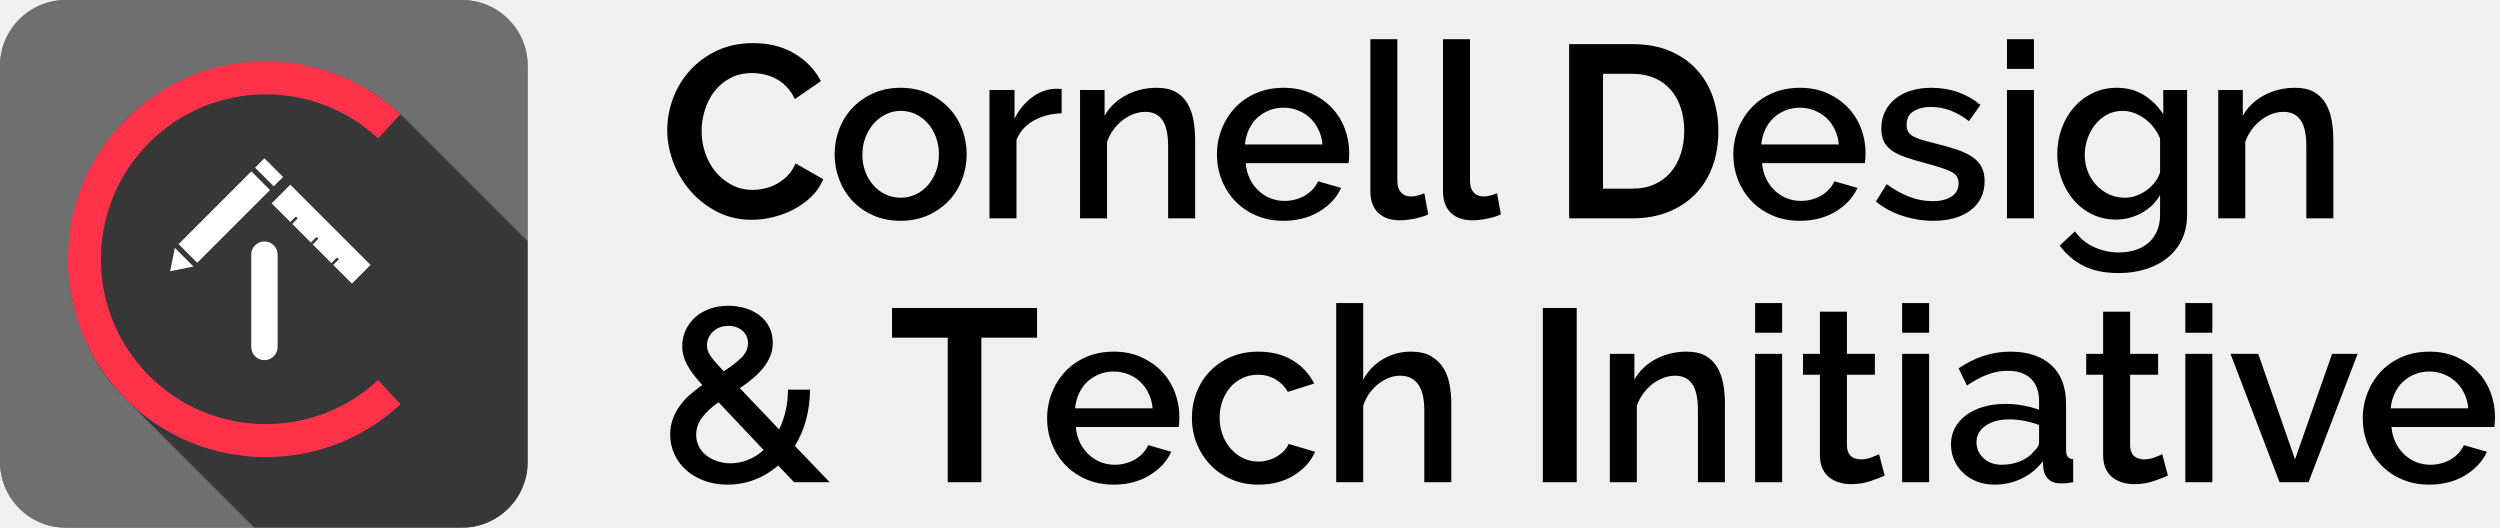
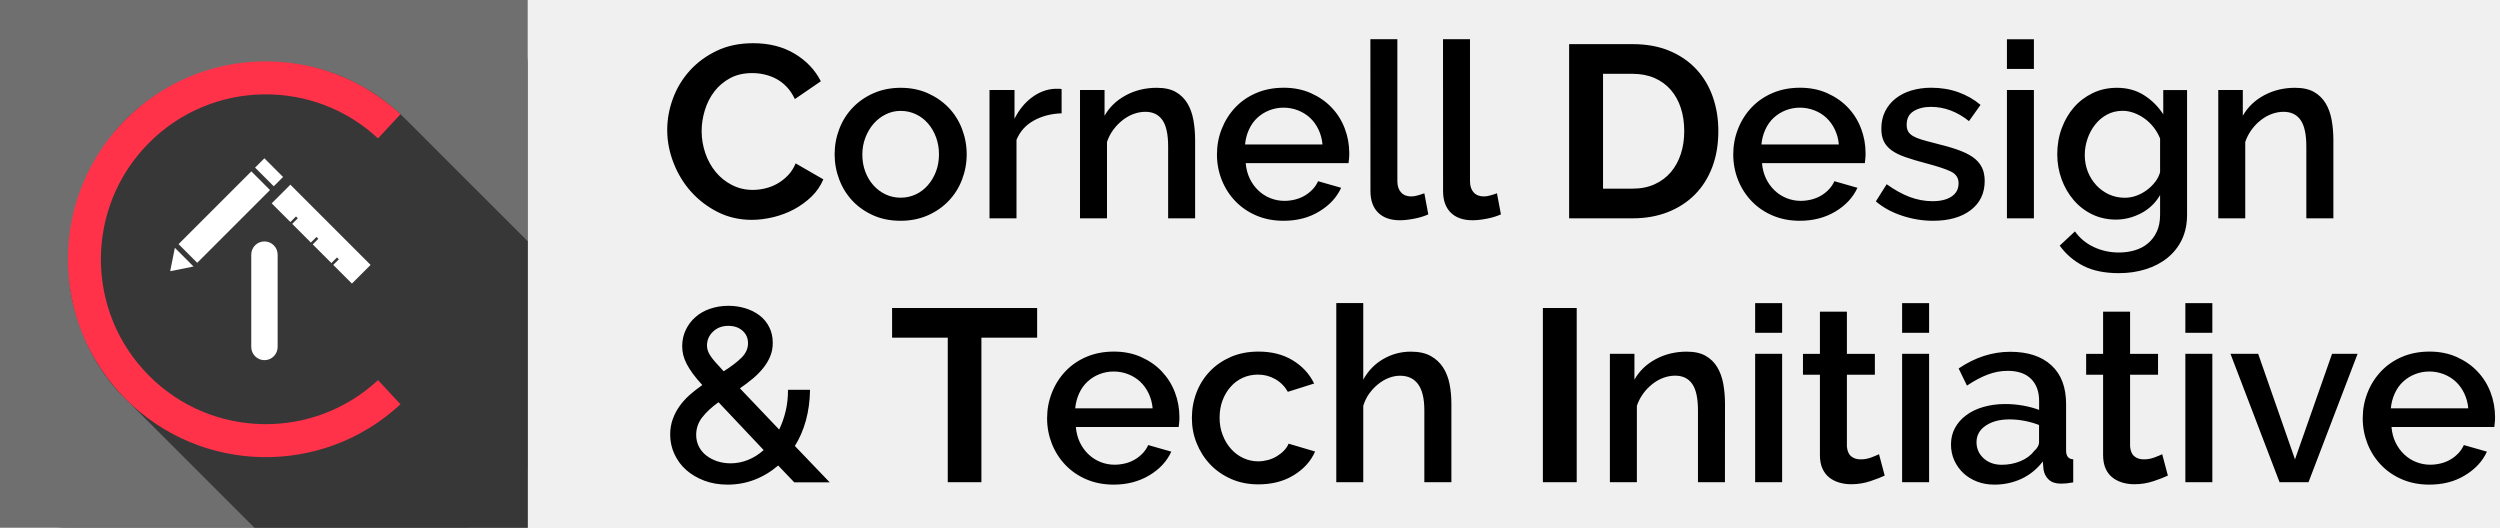
- <svg xmlns="http://www.w3.org/2000/svg" xmlns:xlink="http://www.w3.org/1999/xlink" width="3790px" height="800px" viewBox="0 0 3790 800" version="1.1">
-   <defs>
-     <rect id="path-1" x="0" y="0" width="800" height="800" rx="100" />
-   </defs>
-   <g id="Wordmark-Dark-Text-No-Padding" stroke="none" stroke-width="1" fill="none" fill-rule="evenodd">
-     <g id="Logo-Text---Dark" transform="translate(1000, 0)" fill="#000000">
-       <path d="M11.532,197.08 C11.532,180.96 14.446,165.026 20.274,149.278 C26.102,133.53 34.596,119.456 45.756,107.056 C56.916,94.656 70.556,84.612 86.676,76.924 C102.796,69.236 121.148,65.392 141.732,65.392 C166.036,65.392 187.054,70.724 204.786,81.388 C222.518,92.052 235.724,105.94 244.404,123.052 L204.972,150.208 C201.5,142.768 197.284,136.506 192.324,131.422 C187.364,126.338 182.032,122.308 176.328,119.332 C170.624,116.356 164.672,114.186 158.472,112.822 C152.272,111.458 146.196,110.776 140.244,110.776 C127.348,110.776 116.126,113.38 106.578,118.588 C97.03,123.796 89.094,130.554 82.77,138.862 C76.446,147.17 71.672,156.594 68.448,167.134 C65.224,177.674 63.612,188.152 63.612,198.568 C63.612,210.224 65.472,221.446 69.192,232.234 C72.912,243.022 78.182,252.508 85.002,260.692 C91.822,268.876 100.006,275.448 109.554,280.408 C119.102,285.368 129.58,287.848 140.988,287.848 C146.94,287.848 153.14,287.104 159.588,285.616 C166.036,284.128 172.174,281.772 178.002,278.548 C183.83,275.324 189.224,271.17 194.184,266.086 C199.144,261.002 203.112,254.864 206.088,247.672 L248.124,271.852 C243.908,281.772 237.894,290.514 230.082,298.078 C222.27,305.642 213.466,312.028 203.67,317.236 C193.874,322.444 183.396,326.412 172.236,329.14 C161.076,331.868 150.164,333.232 139.5,333.232 C120.652,333.232 103.416,329.264 87.792,321.328 C72.168,313.392 58.714,303.038 47.43,290.266 C36.146,277.494 27.342,262.986 21.018,246.742 C14.694,230.498 11.532,213.944 11.532,197.08 Z M365.382,334.72 C350.005,334.72 336.18,331.992 323.904,326.536 C311.627,321.08 301.15,313.764 292.469,304.588 C283.789,295.412 277.094,284.686 272.382,272.41 C267.669,260.134 265.313,247.3 265.313,233.908 C265.313,220.516 267.669,207.682 272.382,195.406 C277.094,183.13 283.851,172.404 292.656,163.228 C301.46,154.052 311.999,146.736 324.276,141.28 C336.552,135.824 350.253,133.096 365.382,133.096 C380.51,133.096 394.211,135.824 406.488,141.28 C418.764,146.736 429.303,154.052 438.108,163.228 C446.912,172.404 453.669,183.13 458.382,195.406 C463.094,207.682 465.45,220.516 465.45,233.908 C465.45,247.3 463.094,260.134 458.382,272.41 C453.669,284.686 446.912,295.412 438.108,304.588 C429.303,313.764 418.764,321.08 406.488,326.536 C394.211,331.992 380.51,334.72 365.382,334.72 Z M307.349,234.28 C307.349,243.704 308.837,252.384 311.813,260.32 C314.79,268.256 318.881,275.138 324.089,280.966 C329.298,286.794 335.435,291.382 342.503,294.73 C349.572,298.078 357.197,299.752 365.382,299.752 C373.566,299.752 381.191,298.078 388.26,294.73 C395.328,291.382 401.465,286.732 406.673,280.78 C411.882,274.828 415.973,267.884 418.95,259.948 C421.926,252.012 423.413,243.332 423.413,233.908 C423.413,224.732 421.926,216.114 418.95,208.054 C415.973,199.994 411.882,192.988 406.673,187.036 C401.465,181.084 395.328,176.434 388.26,173.086 C381.191,169.738 373.566,168.064 365.382,168.064 C357.445,168.064 349.944,169.8 342.875,173.272 C335.807,176.744 329.67,181.456 324.462,187.408 C319.253,193.36 315.1,200.366 312,208.426 C308.899,216.486 307.349,225.104 307.349,234.28 Z M609.432,171.784 C593.56,172.28 579.486,175.938 567.21,182.758 C554.934,189.578 546.192,199.312 540.984,211.96 L540.984,331 L500.064,331 L500.064,136.444 L538.008,136.444 L538.008,179.968 C544.704,166.576 553.446,155.85 564.234,147.79 C575.022,139.73 586.616,135.328 599.016,134.584 L605.154,134.584 C606.766,134.584 608.192,134.708 609.432,134.956 L609.432,171.784 Z M811.818,331 L770.898,331 L770.898,222.004 C770.898,203.652 767.984,190.322 762.156,182.014 C756.328,173.706 747.71,169.552 736.302,169.552 C730.35,169.552 724.398,170.668 718.446,172.9 C712.494,175.132 706.914,178.294 701.706,182.386 C696.498,186.478 691.848,191.314 687.756,196.894 C683.664,202.474 680.502,208.612 678.27,215.308 L678.27,331 L637.35,331 L637.35,136.444 L674.55,136.444 L674.55,175.504 C681.99,162.36 692.778,152.006 706.914,144.442 C721.05,136.878 736.674,133.096 753.786,133.096 C765.442,133.096 774.99,135.204 782.43,139.42 C789.87,143.636 795.76,149.402 800.1,156.718 C804.44,164.034 807.478,172.466 809.214,182.014 C810.95,191.562 811.818,201.668 811.818,212.332 L811.818,331 Z M945.756,334.72 C930.628,334.72 916.864,332.054 904.464,326.722 C892.064,321.39 881.462,314.136 872.658,304.96 C863.854,295.784 857.034,285.12 852.198,272.968 C847.362,260.816 844.944,247.92 844.944,234.28 C844.944,220.64 847.362,207.682 852.198,195.406 C857.034,183.13 863.854,172.342 872.658,163.042 C881.462,153.742 892.064,146.426 904.464,141.094 C916.864,135.762 930.752,133.096 946.128,133.096 C961.256,133.096 974.958,135.824 987.234,141.28 C999.51,146.736 1009.988,153.99 1018.668,163.042 C1027.348,172.094 1033.982,182.634 1038.57,194.662 C1043.158,206.69 1045.452,219.276 1045.452,232.42 C1045.452,235.396 1045.328,238.186 1045.08,240.79 C1044.832,243.394 1044.584,245.564 1044.336,247.3 L888.468,247.3 C889.212,255.98 891.258,263.792 894.606,270.736 C897.954,277.68 902.294,283.694 907.626,288.778 C912.958,293.862 919.034,297.768 925.854,300.496 C932.674,303.224 939.804,304.588 947.244,304.588 C952.7,304.588 958.094,303.906 963.426,302.542 C968.758,301.178 973.656,299.194 978.12,296.59 C982.584,293.986 986.552,290.824 990.024,287.104 C993.496,283.384 996.224,279.292 998.208,274.828 L1033.176,284.872 C1026.48,299.504 1015.382,311.47 999.882,320.77 C984.382,330.07 966.34,334.72 945.756,334.72 Z M1004.904,219.028 C1004.16,210.844 1002.114,203.28 998.766,196.336 C995.418,189.392 991.14,183.502 985.932,178.666 C980.724,173.83 974.648,170.048 967.704,167.32 C960.76,164.592 953.444,163.228 945.756,163.228 C938.068,163.228 930.814,164.592 923.994,167.32 C917.174,170.048 911.16,173.83 905.952,178.666 C900.744,183.502 896.528,189.392 893.304,196.336 C890.08,203.28 888.096,210.844 887.352,219.028 L1004.904,219.028 Z M1077.462,59.44 L1118.382,59.44 L1118.382,274.828 C1118.382,282.02 1120.242,287.662 1123.962,291.754 C1127.682,295.846 1132.89,297.892 1139.586,297.892 C1142.314,297.892 1145.476,297.396 1149.072,296.404 C1152.668,295.412 1156.078,294.296 1159.302,293.056 L1165.254,325.048 C1159.302,327.776 1152.234,329.946 1144.05,331.558 C1135.866,333.17 1128.55,333.976 1122.102,333.976 C1107.966,333.976 1096.992,330.132 1089.18,322.444 C1081.368,314.756 1077.462,303.844 1077.462,289.708 L1077.462,59.44 Z M1187.592,59.44 L1228.512,59.44 L1228.512,274.828 C1228.512,282.02 1230.372,287.662 1234.092,291.754 C1237.812,295.846 1243.02,297.892 1249.716,297.892 C1252.444,297.892 1255.606,297.396 1259.202,296.404 C1262.798,295.412 1266.208,294.296 1269.432,293.056 L1275.384,325.048 C1269.432,327.776 1262.364,329.946 1254.18,331.558 C1245.996,333.17 1238.68,333.976 1232.232,333.976 C1218.096,333.976 1207.122,330.132 1199.31,322.444 C1191.498,314.756 1187.592,303.844 1187.592,289.708 L1187.592,59.44 Z M1378.836,331 L1378.836,66.88 L1474.812,66.88 C1496.388,66.88 1515.298,70.352 1531.542,77.296 C1547.786,84.24 1561.364,93.664 1572.276,105.568 C1583.188,117.472 1591.372,131.422 1596.828,147.418 C1602.284,163.414 1605.012,180.464 1605.012,198.568 C1605.012,218.656 1601.974,236.822 1595.898,253.066 C1589.822,269.31 1581.08,283.198 1569.672,294.73 C1558.264,306.262 1544.562,315.19 1528.566,321.514 C1512.57,327.838 1494.652,331 1474.812,331 L1378.836,331 Z M1553.304,198.568 C1553.304,185.92 1551.568,174.264 1548.096,163.6 C1544.624,152.936 1539.54,143.76 1532.844,136.072 C1526.148,128.384 1517.902,122.432 1508.106,118.216 C1498.31,114 1487.212,111.892 1474.812,111.892 L1430.172,111.892 L1430.172,285.988 L1474.812,285.988 C1487.46,285.988 1498.682,283.756 1508.478,279.292 C1518.274,274.828 1526.458,268.69 1533.03,260.878 C1539.602,253.066 1544.624,243.828 1548.096,233.164 C1551.568,222.5 1553.304,210.968 1553.304,198.568 Z M1728.534,334.72 C1713.406,334.72 1699.642,332.054 1687.242,326.722 C1674.842,321.39 1664.24,314.136 1655.436,304.96 C1646.632,295.784 1639.812,285.12 1634.976,272.968 C1630.14,260.816 1627.722,247.92 1627.722,234.28 C1627.722,220.64 1630.14,207.682 1634.976,195.406 C1639.812,183.13 1646.632,172.342 1655.436,163.042 C1664.24,153.742 1674.842,146.426 1687.242,141.094 C1699.642,135.762 1713.53,133.096 1728.906,133.096 C1744.034,133.096 1757.736,135.824 1770.012,141.28 C1782.288,146.736 1792.766,153.99 1801.446,163.042 C1810.126,172.094 1816.76,182.634 1821.348,194.662 C1825.936,206.69 1828.23,219.276 1828.23,232.42 C1828.23,235.396 1828.106,238.186 1827.858,240.79 C1827.61,243.394 1827.362,245.564 1827.114,247.3 L1671.246,247.3 C1671.99,255.98 1674.036,263.792 1677.384,270.736 C1680.732,277.68 1685.072,283.694 1690.404,288.778 C1695.736,293.862 1701.812,297.768 1708.632,300.496 C1715.452,303.224 1722.582,304.588 1730.022,304.588 C1735.478,304.588 1740.872,303.906 1746.204,302.542 C1751.536,301.178 1756.434,299.194 1760.898,296.59 C1765.362,293.986 1769.33,290.824 1772.802,287.104 C1776.274,283.384 1779.002,279.292 1780.986,274.828 L1815.954,284.872 C1809.258,299.504 1798.16,311.47 1782.66,320.77 C1767.16,330.07 1749.118,334.72 1728.534,334.72 Z M1787.682,219.028 C1786.938,210.844 1784.892,203.28 1781.544,196.336 C1778.196,189.392 1773.918,183.502 1768.71,178.666 C1763.502,173.83 1757.426,170.048 1750.482,167.32 C1743.538,164.592 1736.222,163.228 1728.534,163.228 C1720.846,163.228 1713.592,164.592 1706.772,167.32 C1699.952,170.048 1693.938,173.83 1688.73,178.666 C1683.522,183.502 1679.306,189.392 1676.082,196.336 C1672.858,203.28 1670.874,210.844 1670.13,219.028 L1787.682,219.028 Z M1930.548,334.72 C1914.924,334.72 1899.362,332.178 1883.862,327.094 C1868.362,322.01 1855.032,314.756 1843.872,305.332 L1860.24,279.292 C1871.896,287.724 1883.428,294.11 1894.836,298.45 C1906.244,302.79 1917.9,304.96 1929.804,304.96 C1941.956,304.96 1951.566,302.604 1958.634,297.892 C1965.702,293.18 1969.236,286.484 1969.236,277.804 C1969.236,269.62 1965.268,263.668 1957.332,259.948 C1949.396,256.228 1936.996,252.136 1920.132,247.672 C1907.98,244.448 1897.564,241.348 1888.884,238.372 C1880.204,235.396 1873.136,231.924 1867.68,227.956 C1862.224,223.988 1858.256,219.4 1855.776,214.192 C1853.296,208.984 1852.056,202.66 1852.056,195.22 C1852.056,185.3 1853.978,176.496 1857.822,168.808 C1861.666,161.12 1866.998,154.61 1873.818,149.278 C1880.638,143.946 1888.636,139.916 1897.812,137.188 C1906.988,134.46 1916.908,133.096 1927.572,133.096 C1942.204,133.096 1955.844,135.328 1968.492,139.792 C1981.14,144.256 1992.424,150.704 2002.344,159.136 L1984.86,183.688 C1966.756,169.304 1947.536,162.112 1927.2,162.112 C1916.784,162.112 1908.042,164.282 1900.974,168.622 C1893.906,172.962 1890.372,179.844 1890.372,189.268 C1890.372,193.236 1891.116,196.584 1892.604,199.312 C1894.092,202.04 1896.51,204.396 1899.858,206.38 C1903.206,208.364 1907.546,210.162 1912.878,211.774 C1918.21,213.386 1924.844,215.184 1932.78,217.168 C1945.924,220.392 1957.27,223.616 1966.818,226.84 C1976.366,230.064 1984.24,233.846 1990.44,238.186 C1996.64,242.526 2001.228,247.61 2004.204,253.438 C2007.18,259.266 2008.668,266.272 2008.668,274.456 C2008.668,293.056 2001.662,307.75 1987.65,318.538 C1973.638,329.326 1954.604,334.72 1930.548,334.72 Z M2042.538,331 L2042.538,136.444 L2083.458,136.444 L2083.458,331 L2042.538,331 Z M2042.538,104.452 L2042.538,59.44 L2083.458,59.44 L2083.458,104.452 L2042.538,104.452 Z M2207.724,332.86 C2194.58,332.86 2182.552,330.194 2171.64,324.862 C2160.728,319.53 2151.366,312.276 2143.554,303.1 C2135.742,293.924 2129.666,283.384 2125.326,271.48 C2120.986,259.576 2118.816,247.052 2118.816,233.908 C2118.816,220.02 2121.048,206.938 2125.512,194.662 C2129.976,182.386 2136.176,171.722 2144.112,162.67 C2152.048,153.618 2161.534,146.426 2172.57,141.094 C2183.606,135.762 2195.82,133.096 2209.212,133.096 C2224.836,133.096 2238.538,136.816 2250.318,144.256 C2262.098,151.696 2271.832,161.368 2279.52,173.272 L2279.52,136.444 L2315.604,136.444 L2315.604,325.42 C2315.604,339.556 2313,352.08 2307.792,362.992 C2302.584,373.904 2295.33,383.142 2286.03,390.706 C2276.73,398.27 2265.756,404.036 2253.108,408.004 C2240.46,411.972 2226.82,413.956 2212.188,413.956 C2190.612,413.956 2172.694,410.298 2158.434,402.982 C2144.174,395.666 2132.208,385.436 2122.536,372.292 L2145.6,350.716 C2153.04,361.132 2162.65,369.068 2174.43,374.524 C2186.21,379.98 2198.796,382.708 2212.188,382.708 C2220.62,382.708 2228.618,381.592 2236.182,379.36 C2243.746,377.128 2250.38,373.656 2256.084,368.944 C2261.788,364.232 2266.314,358.28 2269.662,351.088 C2273.01,343.896 2274.684,335.34 2274.684,325.42 L2274.684,295.66 C2267.74,307.564 2258.192,316.74 2246.04,323.188 C2233.888,329.636 2221.116,332.86 2207.724,332.86 Z M2221.116,299.752 C2227.316,299.752 2233.268,298.698 2238.972,296.59 C2244.676,294.482 2249.946,291.63 2254.782,288.034 C2259.618,284.438 2263.772,280.346 2267.244,275.758 C2270.716,271.17 2273.196,266.272 2274.684,261.064 L2274.684,210.1 C2272.204,203.9 2268.98,198.258 2265.012,193.174 C2261.044,188.09 2256.518,183.688 2251.434,179.968 C2246.35,176.248 2240.956,173.334 2235.252,171.226 C2229.548,169.118 2223.844,168.064 2218.14,168.064 C2209.212,168.064 2201.214,169.986 2194.146,173.83 C2187.078,177.674 2181.064,182.758 2176.104,189.082 C2171.144,195.406 2167.3,202.536 2164.572,210.472 C2161.844,218.408 2160.48,226.592 2160.48,235.024 C2160.48,243.952 2162.03,252.322 2165.13,260.134 C2168.23,267.946 2172.508,274.766 2177.964,280.594 C2183.42,286.422 2189.806,291.072 2197.122,294.544 C2204.438,298.016 2212.436,299.752 2221.116,299.752 Z M2537.334,331 L2496.414,331 L2496.414,222.004 C2496.414,203.652 2493.501,190.322 2487.673,182.014 C2481.844,173.706 2473.227,169.552 2461.818,169.552 C2455.866,169.552 2449.915,170.668 2443.963,172.9 C2438.01,175.132 2432.431,178.294 2427.222,182.386 C2422.014,186.478 2417.365,191.314 2413.273,196.894 C2409.18,202.474 2406.019,208.612 2403.787,215.308 L2403.787,331 L2362.867,331 L2362.867,136.444 L2400.066,136.444 L2400.066,175.504 C2407.507,162.36 2418.294,152.006 2432.43,144.442 C2446.567,136.878 2462.19,133.096 2479.302,133.096 C2490.959,133.096 2500.506,135.204 2507.947,139.42 C2515.387,143.636 2521.276,149.402 2525.617,156.718 C2529.957,164.034 2532.994,172.466 2534.731,182.014 C2536.466,191.562 2537.334,201.668 2537.334,212.332 L2537.334,331 Z M203.856,731 L179.676,705.704 C168.764,715.128 156.798,722.32 143.778,727.28 C130.758,732.24 117.18,734.72 103.044,734.72 C90.148,734.72 78.368,732.736 67.704,728.768 C57.04,724.8 47.864,719.406 40.176,712.586 C32.488,705.766 26.536,697.706 22.32,688.406 C18.104,679.106 15.996,669.248 15.996,658.832 C15.996,650.4 17.298,642.588 19.902,635.396 C22.506,628.204 26.04,621.508 30.504,615.308 C34.968,609.108 40.176,603.404 46.128,598.196 C52.08,592.988 58.28,588.152 64.728,583.688 C59.024,577.488 54.25,571.784 50.406,566.576 C46.562,561.368 43.462,556.47 41.106,551.882 C38.75,547.294 37.014,542.83 35.898,538.49 C34.782,534.15 34.224,529.624 34.224,524.912 C34.224,515.984 36.022,507.738 39.618,500.174 C43.214,492.61 48.112,486.1 54.312,480.644 C60.512,475.188 67.89,470.972 76.446,467.996 C85.002,465.02 94.24,463.532 104.16,463.532 C113.088,463.532 121.644,464.772 129.828,467.252 C138.012,469.732 145.204,473.328 151.404,478.04 C157.604,482.752 162.502,488.642 166.098,495.71 C169.694,502.778 171.492,510.776 171.492,519.704 C171.492,527.144 170.19,533.964 167.586,540.164 C164.982,546.364 161.448,552.254 156.984,557.834 C152.52,563.414 147.25,568.746 141.174,573.83 C135.098,578.914 128.588,583.812 121.644,588.524 L181.164,651.02 C185.38,642.34 188.666,632.978 191.022,622.934 C193.378,612.89 194.556,602.164 194.556,590.756 L228.036,590.756 C227.788,607.62 225.68,623.182 221.712,637.442 C217.744,651.702 212.164,664.536 204.972,675.944 L257.796,731 L203.856,731 Z M107.508,702.356 C116.684,702.356 125.55,700.62 134.106,697.148 C142.662,693.676 150.536,688.716 157.728,682.268 L89.28,609.728 C79.112,616.92 70.928,624.484 64.728,632.42 C58.528,640.356 55.428,649.284 55.428,659.204 C55.428,665.652 56.792,671.542 59.52,676.874 C62.248,682.206 66.03,686.732 70.866,690.452 C75.702,694.172 81.22,697.086 87.42,699.194 C93.62,701.302 100.316,702.356 107.508,702.356 Z M71.796,523.796 C71.796,526.276 72.168,528.694 72.912,531.05 C73.656,533.406 74.958,536.072 76.818,539.048 C78.678,542.024 81.282,545.372 84.63,549.092 C87.978,552.812 92.132,557.4 97.092,562.856 C108.5,555.664 117.49,548.782 124.062,542.21 C130.634,535.638 133.92,528.384 133.92,520.448 C133.92,512.512 131.13,506.126 125.55,501.29 C119.97,496.454 112.84,494.036 104.16,494.036 C94.736,494.036 86.986,496.95 80.91,502.778 C74.834,508.606 71.796,515.612 71.796,523.796 Z M572.172,511.892 L487.728,511.892 L487.728,731 L436.764,731 L436.764,511.892 L352.32,511.892 L352.32,466.88 L572.172,466.88 L572.172,511.892 Z M688.254,734.72 C673.126,734.72 659.362,732.054 646.962,726.722 C634.562,721.39 623.96,714.136 615.156,704.96 C606.352,695.784 599.532,685.12 594.696,672.968 C589.86,660.816 587.442,647.92 587.442,634.28 C587.442,620.64 589.86,607.682 594.696,595.406 C599.532,583.13 606.352,572.342 615.156,563.042 C623.96,553.742 634.562,546.426 646.962,541.094 C659.362,535.762 673.25,533.096 688.626,533.096 C703.754,533.096 717.456,535.824 729.732,541.28 C742.008,546.736 752.486,553.99 761.166,563.042 C769.846,572.094 776.48,582.634 781.068,594.662 C785.656,606.69 787.95,619.276 787.95,632.42 C787.95,635.396 787.826,638.186 787.578,640.79 C787.33,643.394 787.082,645.564 786.834,647.3 L630.966,647.3 C631.71,655.98 633.756,663.792 637.104,670.736 C640.452,677.68 644.792,683.694 650.124,688.778 C655.456,693.862 661.532,697.768 668.352,700.496 C675.172,703.224 682.302,704.588 689.742,704.588 C695.198,704.588 700.592,703.906 705.924,702.542 C711.256,701.178 716.154,699.194 720.618,696.59 C725.082,693.986 729.05,690.824 732.522,687.104 C735.994,683.384 738.722,679.292 740.706,674.828 L775.674,684.872 C768.978,699.504 757.88,711.47 742.38,720.77 C726.88,730.07 708.838,734.72 688.254,734.72 Z M747.402,619.028 C746.658,610.844 744.612,603.28 741.264,596.336 C737.916,589.392 733.638,583.502 728.43,578.666 C723.222,573.83 717.146,570.048 710.202,567.32 C703.258,564.592 695.942,563.228 688.254,563.228 C680.566,563.228 673.312,564.592 666.492,567.32 C659.672,570.048 653.658,573.83 648.45,578.666 C643.242,583.502 639.026,589.392 635.802,596.336 C632.578,603.28 630.594,610.844 629.85,619.028 L747.402,619.028 Z M806.94,633.536 C806.94,619.896 809.296,607 814.008,594.848 C818.72,582.696 825.478,572.032 834.282,562.856 C843.086,553.68 853.688,546.426 866.088,541.094 C878.488,535.762 892.376,533.096 907.752,533.096 C927.84,533.096 945.138,537.498 959.646,546.302 C974.154,555.106 985.004,566.824 992.196,581.456 L952.392,594.104 C947.68,585.92 941.356,579.534 933.42,574.946 C925.484,570.358 916.68,568.064 907.008,568.064 C898.824,568.064 891.198,569.676 884.13,572.9 C877.062,576.124 870.924,580.65 865.716,586.478 C860.508,592.306 856.416,599.188 853.44,607.124 C850.464,615.06 848.976,623.864 848.976,633.536 C848.976,642.96 850.526,651.702 853.626,659.762 C856.726,667.822 860.942,674.828 866.274,680.78 C871.606,686.732 877.806,691.382 884.874,694.73 C891.942,698.078 899.444,699.752 907.38,699.752 C912.34,699.752 917.3,699.07 922.26,697.706 C927.22,696.342 931.746,694.42 935.838,691.94 C939.93,689.46 943.526,686.608 946.626,683.384 C949.726,680.16 952.02,676.688 953.508,672.968 L993.684,684.872 C987.236,699.504 976.448,711.47 961.32,720.77 C946.192,730.07 928.336,734.72 907.752,734.72 C892.624,734.72 878.86,731.992 866.46,726.536 C854.06,721.08 843.458,713.702 834.654,704.402 C825.85,695.102 819.03,684.376 814.194,672.224 C809.358,660.072 806.94,647.176 806.94,633.536 Z M1200.162,731 L1159.242,731 L1159.242,622.004 C1159.242,604.148 1156.08,590.942 1149.756,582.386 C1143.432,573.83 1134.318,569.552 1122.414,569.552 C1116.71,569.552 1111.006,570.668 1105.302,572.9 C1099.598,575.132 1094.204,578.294 1089.12,582.386 C1084.036,586.478 1079.51,591.314 1075.542,596.894 C1071.574,602.474 1068.598,608.612 1066.614,615.308 L1066.614,731 L1025.694,731 L1025.694,459.44 L1066.614,459.44 L1066.614,575.504 C1074.054,562.112 1084.16,551.696 1096.932,544.256 C1109.704,536.816 1123.654,533.096 1138.782,533.096 C1150.934,533.096 1160.916,535.266 1168.728,539.606 C1176.54,543.946 1182.802,549.712 1187.514,556.904 C1192.226,564.096 1195.512,572.466 1197.372,582.014 C1199.232,591.562 1200.162,601.668 1200.162,612.332 L1200.162,731 Z M1338.955,731 L1338.955,466.88 L1390.291,466.88 L1390.291,731 L1338.955,731 Z M1614.997,731 L1574.077,731 L1574.077,622.004 C1574.077,603.652 1571.163,590.322 1565.335,582.014 C1559.507,573.706 1550.889,569.552 1539.481,569.552 C1533.529,569.552 1527.577,570.668 1521.625,572.9 C1515.673,575.132 1510.093,578.294 1504.885,582.386 C1499.677,586.478 1495.027,591.314 1490.935,596.894 C1486.843,602.474 1483.681,608.612 1481.449,615.308 L1481.449,731 L1440.529,731 L1440.529,536.444 L1477.729,536.444 L1477.729,575.504 C1485.169,562.36 1495.957,552.006 1510.093,544.442 C1524.229,536.878 1539.853,533.096 1556.965,533.096 C1568.621,533.096 1578.169,535.204 1585.609,539.42 C1593.049,543.636 1598.939,549.402 1603.279,556.718 C1607.619,564.034 1610.657,572.466 1612.393,582.014 C1614.129,591.562 1614.997,601.668 1614.997,612.332 L1614.997,731 Z M1660.771,731 L1660.771,536.444 L1701.691,536.444 L1701.691,731 L1660.771,731 Z M1660.771,504.452 L1660.771,459.44 L1701.691,459.44 L1701.691,504.452 L1660.771,504.452 Z M1857.205,720.956 C1851.997,723.436 1844.805,726.226 1835.629,729.326 C1826.453,732.426 1816.657,733.976 1806.241,733.976 C1799.793,733.976 1793.717,733.108 1788.013,731.372 C1782.309,729.636 1777.287,727.032 1772.947,723.56 C1768.607,720.088 1765.197,715.562 1762.717,709.982 C1760.237,704.402 1758.997,697.644 1758.997,689.708 L1758.997,568.064 L1733.329,568.064 L1733.329,536.444 L1758.997,536.444 L1758.997,472.46 L1799.917,472.46 L1799.917,536.444 L1842.325,536.444 L1842.325,568.064 L1799.917,568.064 L1799.917,676.688 C1800.413,683.632 1802.583,688.654 1806.427,691.754 C1810.271,694.854 1815.045,696.404 1820.749,696.404 C1826.453,696.404 1831.909,695.412 1837.117,693.428 C1842.325,691.444 1846.169,689.832 1848.649,688.592 L1857.205,720.956 Z M1883.635,731 L1883.635,536.444 L1924.555,536.444 L1924.555,731 L1883.635,731 Z M1883.635,504.452 L1883.635,459.44 L1924.555,459.44 L1924.555,504.452 L1883.635,504.452 Z M2023.525,734.72 C2014.101,734.72 2005.359,733.17 1997.299,730.07 C1989.239,726.97 1982.295,722.692 1976.467,717.236 C1970.639,711.78 1966.051,705.332 1962.703,697.892 C1959.355,690.452 1957.681,682.392 1957.681,673.712 C1957.681,664.536 1959.665,656.228 1963.633,648.788 C1967.601,641.348 1973.243,634.9 1980.559,629.444 C1987.875,623.988 1996.555,619.772 2006.599,616.796 C2016.643,613.82 2027.741,612.332 2039.893,612.332 C2049.069,612.332 2058.121,613.138 2067.049,614.75 C2075.977,616.362 2084.037,618.532 2091.229,621.26 L2091.229,607.868 C2091.229,593.484 2087.137,582.262 2078.953,574.202 C2070.769,566.142 2058.989,562.112 2043.613,562.112 C2033.197,562.112 2022.967,564.034 2012.923,567.878 C2002.879,571.722 1992.525,577.24 1981.861,584.432 L1969.213,558.392 C1994.261,541.528 2020.301,533.096 2047.333,533.096 C2074.117,533.096 2094.949,539.916 2109.829,553.556 C2124.709,567.196 2132.149,586.788 2132.149,612.332 L2132.149,682.64 C2132.149,691.32 2135.745,695.784 2142.937,696.032 L2142.937,731 C2138.969,731.744 2135.559,732.24 2132.707,732.488 C2129.855,732.736 2127.065,732.86 2124.337,732.86 C2116.401,732.86 2110.263,730.876 2105.923,726.908 C2101.583,722.94 2098.917,717.856 2097.925,711.656 L2096.809,699.38 C2088.129,710.788 2077.403,719.53 2064.631,725.606 C2051.859,731.682 2038.157,734.72 2023.525,734.72 Z M2034.685,704.588 C2044.605,704.588 2053.967,702.79 2062.771,699.194 C2071.575,695.598 2078.457,690.576 2083.417,684.128 C2088.625,679.664 2091.229,674.952 2091.229,669.992 L2091.229,644.324 C2084.285,641.596 2076.907,639.488 2069.095,638 C2061.283,636.512 2053.657,635.768 2046.217,635.768 C2031.585,635.768 2019.619,638.93 2010.319,645.254 C2001.019,651.578 1996.369,659.948 1996.369,670.364 C1996.369,680.036 1999.965,688.158 2007.157,694.73 C2014.349,701.302 2023.525,704.588 2034.685,704.588 Z M2286.547,720.956 C2281.339,723.436 2274.147,726.226 2264.971,729.326 C2255.795,732.426 2245.999,733.976 2235.583,733.976 C2229.135,733.976 2223.059,733.108 2217.355,731.372 C2211.651,729.636 2206.629,727.032 2202.289,723.56 C2197.949,720.088 2194.539,715.562 2192.059,709.982 C2189.579,704.402 2188.339,697.644 2188.339,689.708 L2188.339,568.064 L2162.671,568.064 L2162.671,536.444 L2188.339,536.444 L2188.339,472.46 L2229.259,472.46 L2229.259,536.444 L2271.667,536.444 L2271.667,568.064 L2229.259,568.064 L2229.259,676.688 C2229.755,683.632 2231.925,688.654 2235.769,691.754 C2239.613,694.854 2244.387,696.404 2250.091,696.404 C2255.795,696.404 2261.251,695.412 2266.459,693.428 C2271.667,691.444 2275.511,689.832 2277.991,688.592 L2286.547,720.956 Z M2312.977,731 L2312.977,536.444 L2353.897,536.444 L2353.897,731 L2312.977,731 Z M2312.977,504.452 L2312.977,459.44 L2353.897,459.44 L2353.897,504.452 L2312.977,504.452 Z M2455.843,731 L2381.443,536.444 L2423.479,536.444 L2479.279,696.404 L2535.451,536.444 L2574.139,536.444 L2499.739,731 L2455.843,731 Z M2682.781,734.72 C2667.653,734.72 2653.889,732.054 2641.489,726.722 C2629.089,721.39 2618.487,714.136 2609.683,704.96 C2600.879,695.784 2594.059,685.12 2589.223,672.968 C2584.387,660.816 2581.969,647.92 2581.969,634.28 C2581.969,620.64 2584.387,607.682 2589.223,595.406 C2594.059,583.13 2600.879,572.342 2609.683,563.042 C2618.487,553.742 2629.089,546.426 2641.489,541.094 C2653.889,535.762 2667.777,533.096 2683.153,533.096 C2698.281,533.096 2711.983,535.824 2724.259,541.28 C2736.535,546.736 2747.013,553.99 2755.693,563.042 C2764.373,572.094 2771.007,582.634 2775.595,594.662 C2780.183,606.69 2782.477,619.276 2782.477,632.42 C2782.477,635.396 2782.353,638.186 2782.105,640.79 C2781.857,643.394 2781.609,645.564 2781.361,647.3 L2625.493,647.3 C2626.237,655.98 2628.283,663.792 2631.631,670.736 C2634.979,677.68 2639.319,683.694 2644.651,688.778 C2649.983,693.862 2656.059,697.768 2662.879,700.496 C2669.699,703.224 2676.829,704.588 2684.269,704.588 C2689.725,704.588 2695.119,703.906 2700.451,702.542 C2705.783,701.178 2710.681,699.194 2715.145,696.59 C2719.609,693.986 2723.577,690.824 2727.049,687.104 C2730.521,683.384 2733.249,679.292 2735.233,674.828 L2770.201,684.872 C2763.505,699.504 2752.407,711.47 2736.907,720.77 C2721.407,730.07 2703.365,734.72 2682.781,734.72 Z M2741.929,619.028 C2741.185,610.844 2739.139,603.28 2735.791,596.336 C2732.443,589.392 2728.165,583.502 2722.957,578.666 C2717.749,573.83 2711.673,570.048 2704.729,567.32 C2697.785,564.592 2690.469,563.228 2682.781,563.228 C2675.093,563.228 2667.839,564.592 2661.019,567.32 C2654.199,570.048 2648.185,573.83 2642.977,578.666 C2637.769,583.502 2633.553,589.392 2630.329,596.336 C2627.105,603.28 2625.121,610.844 2624.377,619.028 L2741.929,619.028 Z" id="Outlines" />
+ <svg xmlns="http://www.w3.org/2000/svg" version="1.1" id="Layer_1" x="0px" y="0px" viewBox="0 0 3790 800" style="enable-background:new 0 0 3790 800;" xml:space="preserve">
+   <style type="text/css">
+ 	.st0{fill-rule:evenodd;clip-rule:evenodd;}
+ 	.st1{fill-rule:evenodd;clip-rule:evenodd;fill:#6F6F6F;}
+ 	.st2{fill-rule:evenodd;clip-rule:evenodd;fill:#373737;}
+ 	.st3{fill-rule:evenodd;clip-rule:evenodd;fill:#FFFFFF;}
+ 	.st4{fill:none;stroke:#FF324A;stroke-width:50;}
+ </style>
+   <g id="Wordmark-Dark-Text-No-Padding">
+     <g id="Logo-Text---Dark" transform="translate(1000, 0)">
+       <path id="Outlines" class="st0" d="M11.5,197.1c0-16.1,2.9-32.1,8.7-47.8s14.3-29.8,25.5-42.2S70.5,84.7,86.6,77    s34.5-11.5,55.1-11.5c24.3,0,45.3,5.3,63.1,16s30.9,24.6,39.6,41.7l-39.4,27c-3.5-7.4-7.7-13.7-12.6-18.8c-5-5.1-10.3-9.1-16-12.1    s-11.7-5.1-17.9-6.5s-12.3-2-18.2-2c-12.9,0-24.1,2.6-33.7,7.8c-9.5,5.2-17.5,12-23.8,20.3c-6.3,8.3-11.1,17.7-14.3,28.3    s-4.8,21-4.8,31.4c0,11.7,1.9,22.9,5.6,33.7c3.7,10.8,9,20.3,15.8,28.5c6.8,8.2,15,14.8,24.6,19.7s20,7.4,31.4,7.4    c6,0,12.2-0.7,18.6-2.2s12.6-3.8,18.4-7.1c5.8-3.2,11.2-7.4,16.2-12.5s8.9-11.2,11.9-18.4l42,24.2c-4.2,9.9-10.2,18.7-18,26.2    s-16.6,13.9-26.4,19.2c-9.8,5.2-20.3,9.2-31.4,11.9c-11.2,2.7-22.1,4.1-32.7,4.1c-18.8,0-36.1-4-51.7-11.9S58.7,303,47.4,290.3    S27.3,263,21,246.7S11.5,213.9,11.5,197.1z M365.4,334.7c-15.4,0-29.2-2.7-41.5-8.2s-22.8-12.8-31.4-21.9    c-8.7-9.2-15.4-19.9-20.1-32.2s-7.1-25.1-7.1-38.5s2.4-26.2,7.1-38.5s11.5-23,20.3-32.2s19.3-16.5,31.6-21.9s26-8.2,41.1-8.2    s28.8,2.7,41.1,8.2s22.8,12.8,31.6,21.9c8.8,9.2,15.6,19.9,20.3,32.2s7.1,25.1,7.1,38.5s-2.4,26.2-7.1,38.5s-11.5,23-20.3,32.2    s-19.3,16.5-31.6,21.9S380.5,334.7,365.4,334.7z M307.3,234.3c0,9.4,1.5,18.1,4.5,26c3,7.9,7.1,14.8,12.3,20.6    c5.2,5.8,11.3,10.4,18.4,13.8c7.1,3.3,14.7,5,22.9,5s15.8-1.7,22.9-5s13.2-8,18.4-14c5.2-6,9.3-12.9,12.3-20.8s4.5-16.6,4.5-26    c0-9.2-1.5-17.8-4.5-25.9s-7.1-15.1-12.3-21c-5.2-6-11.3-10.6-18.4-13.9c-7.1-3.3-14.7-5-22.9-5c-7.9,0-15.4,1.7-22.5,5.2    s-13.2,8.2-18.4,14.1c-5.2,6-9.4,13-12.5,21C308.9,216.5,307.3,225.1,307.3,234.3z M609.4,171.8c-15.9,0.5-29.9,4.2-42.2,11    s-21,16.6-26.2,29.2v119h-40.9V136.4H538V180c6.7-13.4,15.4-24.1,26.2-32.2c10.8-8.1,22.4-12.5,34.8-13.2h6.1c1.6,0,3,0.1,4.3,0.4    L609.4,171.8L609.4,171.8z M811.8,331h-40.9V222c0-18.4-2.9-31.7-8.7-40s-14.4-12.5-25.9-12.5c-6,0-11.9,1.1-17.9,3.3    s-11.5,5.4-16.7,9.5s-9.9,8.9-14,14.5s-7.3,11.7-9.5,18.4V331h-40.9V136.4h37.2v39.1c7.4-13.1,18.2-23.5,32.4-31.1    c14.1-7.6,29.8-11.3,46.9-11.3c11.7,0,21.2,2.1,28.6,6.3c7.4,4.2,13.3,10,17.7,17.3s7.4,15.7,9.1,25.3c1.7,9.5,2.6,19.7,2.6,30.3    L811.8,331L811.8,331z M945.8,334.7c-15.1,0-28.9-2.7-41.3-8c-12.4-5.3-23-12.6-31.8-21.8c-8.8-9.2-15.6-19.8-20.5-32    c-4.8-12.2-7.3-25-7.3-38.7c0-13.6,2.4-26.6,7.3-38.9s11.7-23.1,20.5-32.4c8.8-9.3,19.4-16.6,31.8-21.9c12.4-5.3,26.3-8,41.7-8    c15.1,0,28.8,2.7,41.1,8.2s22.8,12.7,31.4,21.8c8.7,9.1,15.3,19.6,19.9,31.6s6.9,24.6,6.9,37.8c0,3-0.1,5.8-0.4,8.4    c-0.2,2.6-0.5,4.8-0.7,6.5H888.5c0.7,8.7,2.8,16.5,6.1,23.4s7.7,13,13,18c5.3,5.1,11.4,9,18.2,11.7s13.9,4.1,21.4,4.1    c5.5,0,10.8-0.7,16.2-2c5.3-1.4,10.2-3.3,14.7-6s8.4-5.8,11.9-9.5s6.2-7.8,8.2-12.3l35,10c-6.7,14.6-17.8,26.6-33.3,35.9    C984.4,330.1,966.3,334.7,945.8,334.7z M1004.9,219c-0.7-8.2-2.8-15.7-6.1-22.7s-7.6-12.8-12.8-17.7c-5.2-4.8-11.3-8.6-18.2-11.3    s-14.3-4.1-21.9-4.1s-14.9,1.4-21.8,4.1c-6.8,2.7-12.8,6.5-18,11.3s-9.4,10.7-12.6,17.7c-3.2,6.9-5.2,14.5-6,22.7H1004.9z     M1077.5,59.4h40.9v215.4c0,7.2,1.9,12.8,5.6,16.9s8.9,6.1,15.6,6.1c2.7,0,5.9-0.5,9.5-1.5s7-2.1,10.2-3.3l6,32    c-6,2.7-13,4.9-21.2,6.5s-15.5,2.4-21.9,2.4c-14.1,0-25.1-3.8-32.9-11.5s-11.7-18.6-11.7-32.7L1077.5,59.4L1077.5,59.4z     M1187.6,59.4h40.9v215.4c0,7.2,1.9,12.8,5.6,16.9s8.9,6.1,15.6,6.1c2.7,0,5.9-0.5,9.5-1.5s7-2.1,10.2-3.3l6,32    c-6,2.7-13,4.9-21.2,6.5s-15.5,2.4-21.9,2.4c-14.1,0-25.1-3.8-32.9-11.5s-11.7-18.6-11.7-32.7L1187.6,59.4L1187.6,59.4z     M1378.8,331V66.9h96c21.6,0,40.5,3.5,56.7,10.4s29.8,16.4,40.7,28.3c10.9,11.9,19.1,25.9,24.6,41.8c5.5,16,8.2,33,8.2,51.1    c0,20.1-3,38.3-9.1,54.5s-14.8,30.1-26.2,41.7c-11.4,11.5-25.1,20.5-41.1,26.8s-33.9,9.5-53.8,9.5H1378.8z M1553.3,198.6    c0-12.6-1.7-24.3-5.2-35s-8.6-19.8-15.3-27.5c-6.7-7.7-14.9-13.6-24.7-17.9c-9.8-4.2-20.9-6.3-33.3-6.3h-44.6V286h44.6    c12.6,0,23.9-2.2,33.7-6.7c9.8-4.5,18-10.6,24.6-18.4c6.6-7.8,11.6-17,15.1-27.7S1553.3,211,1553.3,198.6z M1728.5,334.7    c-15.1,0-28.9-2.7-41.3-8s-23-12.6-31.8-21.8c-8.8-9.2-15.6-19.8-20.5-32c-4.8-12.2-7.3-25-7.3-38.7c0-13.6,2.4-26.6,7.3-38.9    c4.8-12.3,11.7-23.1,20.5-32.4c8.8-9.3,19.4-16.6,31.8-21.9c12.4-5.3,26.3-8,41.7-8c15.1,0,28.8,2.7,41.1,8.2    c12.3,5.5,22.8,12.7,31.4,21.8c8.7,9.1,15.3,19.6,19.9,31.6s6.9,24.6,6.9,37.8c0,3-0.1,5.8-0.4,8.4c-0.2,2.6-0.5,4.8-0.7,6.5    h-155.9c0.7,8.7,2.8,16.5,6.1,23.4s7.7,13,13,18c5.3,5.1,11.4,9,18.2,11.7c6.8,2.7,13.9,4.1,21.4,4.1c5.5,0,10.8-0.7,16.2-2    c5.3-1.4,10.2-3.3,14.7-6c4.5-2.6,8.4-5.8,11.9-9.5s6.2-7.8,8.2-12.3l35,10c-6.7,14.6-17.8,26.6-33.3,35.9    S1749.1,334.7,1728.5,334.7z M1787.7,219c-0.7-8.2-2.8-15.7-6.1-22.7s-7.6-12.8-12.8-17.7s-11.3-8.6-18.2-11.3    c-6.9-2.7-14.3-4.1-21.9-4.1c-7.7,0-14.9,1.4-21.8,4.1c-6.8,2.7-12.8,6.5-18,11.3s-9.4,10.7-12.6,17.7s-5.2,14.5-6,22.7H1787.7z     M1930.5,334.7c-15.6,0-31.2-2.5-46.7-7.6s-28.8-12.3-40-21.8l16.4-26c11.7,8.4,23.2,14.8,34.6,19.2c11.4,4.3,23.1,6.5,35,6.5    c12.2,0,21.8-2.4,28.8-7.1c7.1-4.7,10.6-11.4,10.6-20.1c0-8.2-4-14.1-11.9-17.9s-20.3-7.8-37.2-12.3c-12.2-3.2-22.6-6.3-31.2-9.3    c-8.7-3-15.7-6.4-21.2-10.4s-9.4-8.6-11.9-13.8s-3.7-11.5-3.7-19c0-9.9,1.9-18.7,5.8-26.4s9.2-14.2,16-19.5s14.8-9.4,24-12.1    s19.1-4.1,29.8-4.1c14.6,0,28.3,2.2,40.9,6.7s23.9,10.9,33.9,19.3l-17.5,24.6c-18.1-14.4-37.3-21.6-57.7-21.6    c-10.4,0-19.2,2.2-26.2,6.5c-7.1,4.3-10.6,11.2-10.6,20.6c0,4,0.7,7.3,2.2,10s3.9,5.1,7.3,7.1s7.7,3.8,13,5.4    c5.3,1.6,12,3.4,19.9,5.4c13.1,3.2,24.5,6.4,34,9.7s17.4,7,23.6,11.3s10.8,9.4,13.8,15.3c3,5.8,4.5,12.8,4.5,21    c0,18.6-7,33.3-21,44.1S1954.6,334.7,1930.5,334.7z M2042.5,331V136.4h40.9V331H2042.5z M2042.5,104.5v-45h40.9v45H2042.5z     M2207.7,332.9c-13.1,0-25.2-2.7-36.1-8s-20.3-12.6-28.1-21.8c-7.8-9.2-13.9-19.7-18.2-31.6s-6.5-24.4-6.5-37.6    c0-13.9,2.2-27,6.7-39.2c4.5-12.3,10.7-22.9,18.6-32s17.4-16.2,28.5-21.6c11-5.3,23.2-8,36.6-8c15.6,0,29.3,3.7,41.1,11.2    s21.5,17.1,29.2,29v-36.8h36.1v189c0,14.1-2.6,26.7-7.8,37.6s-12.5,20.1-21.8,27.7s-20.3,13.3-32.9,17.3c-12.6,4-26.3,6-40.9,6    c-21.6,0-39.5-3.7-53.8-11s-26.2-17.5-35.9-30.7l23.1-21.6c7.4,10.4,17.1,18.4,28.8,23.8c11.8,5.5,24.4,8.2,37.8,8.2    c8.4,0,16.4-1.1,24-3.3c7.6-2.2,14.2-5.7,19.9-10.4c5.7-4.7,10.2-10.7,13.6-17.9c3.3-7.2,5-15.7,5-25.7v-29.8    c-6.9,11.9-16.5,21.1-28.6,27.5C2233.9,329.6,2221.1,332.9,2207.7,332.9z M2221.1,299.8c6.2,0,12.2-1.1,17.9-3.2s11-5,15.8-8.6    s9-7.7,12.5-12.3s6-9.5,7.4-14.7v-51c-2.5-6.2-5.7-11.8-9.7-16.9c-4-5.1-8.5-9.5-13.6-13.2s-10.5-6.6-16.2-8.7    c-5.7-2.1-11.4-3.2-17.1-3.2c-8.9,0-16.9,1.9-24,5.8c-7.1,3.8-13.1,8.9-18,15.3c-5,6.3-8.8,13.5-11.5,21.4s-4.1,16.1-4.1,24.6    c0,8.9,1.6,17.3,4.6,25.1c3.1,7.8,7.4,14.6,12.8,20.5s11.8,10.5,19.2,14C2204.4,298,2212.4,299.8,2221.1,299.8z M2537.3,331h-40.9    V222c0-18.4-2.9-31.7-8.7-40s-14.4-12.5-25.9-12.5c-6,0-11.9,1.1-17.9,3.3s-11.5,5.4-16.7,9.5s-9.9,8.9-13.9,14.5    s-7.3,11.7-9.5,18.4V331h-40.9V136.4h37.2v39.1c7.4-13.1,18.2-23.5,32.4-31.1c14.1-7.6,29.8-11.3,46.9-11.3    c11.7,0,21.2,2.1,28.6,6.3c7.4,4.2,13.3,10,17.7,17.3s7.4,15.7,9.1,25.3c1.7,9.5,2.6,19.7,2.6,30.3V331H2537.3z M203.9,731    l-24.2-25.3c-10.9,9.4-22.9,16.6-35.9,21.6c-13,5-26.6,7.4-40.7,7.4c-12.9,0-24.7-2-35.3-6s-19.8-9.4-27.5-16.2    s-13.6-14.9-17.9-24.2S16,669.2,16,658.8c0-8.4,1.3-16.2,3.9-23.4s6.1-13.9,10.6-20.1c4.5-6.2,9.7-11.9,15.6-17.1    c6-5.2,12.2-10,18.6-14.5c-5.7-6.2-10.5-11.9-14.3-17.1s-6.9-10.1-9.3-14.7c-2.4-4.6-4.1-9.1-5.2-13.4s-1.7-8.9-1.7-13.6    c0-8.9,1.8-17.2,5.4-24.7c3.6-7.6,8.5-14.1,14.7-19.5c6.2-5.5,13.6-9.7,22.1-12.6s17.8-4.5,27.7-4.5c8.9,0,17.5,1.2,25.7,3.7    s15.4,6.1,21.6,10.8c6.2,4.7,11.1,10.6,14.7,17.7c3.6,7.1,5.4,15.1,5.4,24c0,7.4-1.3,14.3-3.9,20.5c-2.6,6.2-6.1,12.1-10.6,17.7    c-4.5,5.6-9.7,10.9-15.8,16s-12.6,10-19.5,14.7l59.5,62.5c4.2-8.7,7.5-18,9.9-28.1c2.4-10,3.5-20.8,3.5-32.2H228    c-0.2,16.9-2.4,32.4-6.3,46.7c-4,14.3-9.5,27.1-16.7,38.5l52.8,55.1h-53.9V731z M107.5,702.4c9.2,0,18-1.7,26.6-5.2    s16.4-8.4,23.6-14.9l-68.4-72.5c-10.2,7.2-18.4,14.8-24.6,22.7s-9.3,16.9-9.3,26.8c0,6.4,1.4,12.3,4.1,17.7    c2.7,5.3,6.5,9.9,11.3,13.6c4.8,3.7,10.4,6.6,16.6,8.7C93.6,701.3,100.3,702.4,107.5,702.4z M71.8,523.8c0,2.5,0.4,4.9,1.1,7.3    s2,5,3.9,8s4.5,6.3,7.8,10s7.5,8.3,12.5,13.8c11.4-7.2,20.4-14.1,27-20.6c6.6-6.6,9.9-13.8,9.9-21.8s-2.8-14.3-8.4-19.2    s-12.7-7.3-21.4-7.3c-9.4,0-17.2,2.9-23.2,8.7C74.8,508.6,71.8,515.6,71.8,523.8z M572.2,511.9h-84.4V731h-51V511.9h-84.4v-45    h219.9v45H572.2z M688.3,734.7c-15.1,0-28.9-2.7-41.3-8c-12.4-5.3-23-12.6-31.8-21.8s-15.6-19.8-20.5-32    c-4.8-12.2-7.3-25-7.3-38.7c0-13.6,2.4-26.6,7.3-38.9c4.8-12.3,11.7-23.1,20.5-32.4s19.4-16.6,31.8-21.9c12.4-5.3,26.3-8,41.7-8    c15.1,0,28.8,2.7,41.1,8.2s22.8,12.7,31.4,21.8s15.3,19.6,19.9,31.6s6.9,24.6,6.9,37.8c0,3-0.1,5.8-0.4,8.4    c-0.2,2.6-0.5,4.8-0.7,6.5H631c0.7,8.7,2.8,16.5,6.1,23.4s7.7,13,13,18c5.3,5.1,11.4,9,18.2,11.7s13.9,4.1,21.4,4.1    c5.5,0,10.8-0.7,16.2-2s10.2-3.3,14.7-6c4.5-2.6,8.4-5.8,11.9-9.5s6.2-7.8,8.2-12.3l35,10c-6.7,14.6-17.8,26.6-33.3,35.9    S708.8,734.7,688.3,734.7z M747.4,619c-0.7-8.2-2.8-15.7-6.1-22.7c-3.3-6.9-7.6-12.8-12.8-17.7c-5.2-4.8-11.3-8.6-18.2-11.3    s-14.3-4.1-21.9-4.1c-7.7,0-14.9,1.4-21.8,4.1s-12.8,6.5-18,11.3s-9.4,10.7-12.6,17.7s-5.2,14.5-6,22.7H747.4z M806.9,633.5    c0-13.6,2.4-26.5,7.1-38.7c4.7-12.2,11.5-22.8,20.3-32s19.4-16.4,31.8-21.8c12.4-5.3,26.3-8,41.7-8c20.1,0,37.4,4.4,51.9,13.2    s25.4,20.5,32.5,35.2L952.4,594c-4.7-8.2-11-14.6-19-19.2s-16.7-6.9-26.4-6.9c-8.2,0-15.8,1.6-22.9,4.8    c-7.1,3.2-13.2,7.7-18.4,13.6c-5.2,5.8-9.3,12.7-12.3,20.6s-4.5,16.7-4.5,26.4c0,9.4,1.5,18.2,4.7,26.2c3.1,8.1,7.3,15.1,12.6,21    c5.3,6,11.5,10.6,18.6,13.9s14.6,5,22.5,5c5,0,9.9-0.7,14.9-2s9.5-3.3,13.6-5.8s7.7-5.3,10.8-8.6c3.1-3.2,5.4-6.7,6.9-10.4    l40.2,11.9c-6.4,14.6-17.2,26.6-32.4,35.9c-15.1,9.3-33,13.9-53.6,13.9c-15.1,0-28.9-2.7-41.3-8.2c-12.4-5.5-23-12.8-31.8-22.1    s-15.6-20-20.5-32.2S806.9,647.2,806.9,633.5z M1200.2,731h-40.9V622c0-17.9-3.2-31.1-9.5-39.6c-6.3-8.6-15.4-12.8-27.3-12.8    c-5.7,0-11.4,1.1-17.1,3.3s-11.1,5.4-16.2,9.5s-9.6,8.9-13.6,14.5s-6.9,11.7-8.9,18.4V731h-40.9V459.4h40.9v116.1    c7.4-13.4,17.5-23.8,30.3-31.2s26.7-11.2,41.9-11.2c12.2,0,22.1,2.2,29.9,6.5s14.1,10.1,18.8,17.3s8,15.6,9.9,25.1    s2.8,19.7,2.8,30.3V731H1200.2z M1339,731V466.9h51.3V731H1339z M1615,731h-40.9V622c0-18.4-2.9-31.7-8.7-40    c-5.8-8.3-14.4-12.5-25.9-12.5c-6,0-11.9,1.1-17.9,3.3s-11.5,5.4-16.7,9.5s-9.9,8.9-13.9,14.5s-7.3,11.7-9.5,18.4V731h-40.9V536.4    h37.2v39.1c7.4-13.1,18.2-23.5,32.4-31.1s29.8-11.3,46.9-11.3c11.7,0,21.2,2.1,28.6,6.3s13.3,10,17.7,17.3    c4.3,7.3,7.4,15.7,9.1,25.3c1.7,9.5,2.6,19.7,2.6,30.3L1615,731L1615,731z M1660.8,731V536.4h40.9V731H1660.8z M1660.8,504.5v-45    h40.9v45H1660.8z M1857.2,721c-5.2,2.5-12.4,5.3-21.6,8.4c-9.2,3.1-19,4.7-29.4,4.7c-6.4,0-12.5-0.9-18.2-2.6    c-5.7-1.7-10.7-4.3-15.1-7.8c-4.3-3.5-7.7-8-10.2-13.6s-3.7-12.3-3.7-20.3V568.1h-25.7v-31.6h25.7v-64h40.9v64h42.4v31.6h-42.4    v108.6c0.5,6.9,2.7,12,6.5,15.1s8.6,4.6,14.3,4.6c5.7,0,11.2-1,16.4-3s9.1-3.6,11.5-4.8L1857.2,721z M1883.6,731V536.4h40.9V731    H1883.6z M1883.6,504.5v-45h40.9v45H1883.6z M2023.5,734.7c-9.4,0-18.2-1.5-26.2-4.6c-8.1-3.1-15-7.4-20.8-12.8    c-5.8-5.5-10.4-11.9-13.8-19.3c-3.3-7.4-5-15.5-5-24.2c0-9.2,2-17.5,6-24.9s9.6-13.9,16.9-19.3c7.3-5.5,16-9.7,26-12.6    s21.1-4.5,33.3-4.5c9.2,0,18.2,0.8,27.2,2.4c8.9,1.6,17,3.8,24.2,6.5V608c0-14.4-4.1-25.6-12.3-33.7c-8.2-8.1-20-12.1-35.3-12.1    c-10.4,0-20.6,1.9-30.7,5.8c-10,3.8-20.4,9.4-31.1,16.6l-12.6-26c25-16.9,51.1-25.3,78.1-25.3c26.8,0,47.6,6.8,62.5,20.5    c14.9,13.6,22.3,33.2,22.3,58.8v70.3c0,8.7,3.6,13.1,10.8,13.4v35c-4,0.7-7.4,1.2-10.2,1.5c-2.9,0.2-5.6,0.4-8.4,0.4    c-7.9,0-14.1-2-18.4-6c-4.3-4-7-9.1-8-15.3l-1.1-12.3c-8.7,11.4-19.4,20.1-32.2,26.2C2051.9,731.7,2038.2,734.7,2023.5,734.7z     M2034.7,704.6c9.9,0,19.3-1.8,28.1-5.4c8.8-3.6,15.7-8.6,20.6-15.1c5.2-4.5,7.8-9.2,7.8-14.1v-25.7c-6.9-2.7-14.3-4.8-22.1-6.3    s-15.4-2.2-22.9-2.2c-14.6,0-26.6,3.2-35.9,9.5s-13.9,14.7-13.9,25.1c0,9.7,3.6,17.8,10.8,24.4    C2014.3,701.3,2023.5,704.6,2034.7,704.6z M2286.5,721c-5.2,2.5-12.4,5.3-21.6,8.4c-9.2,3.1-19,4.7-29.4,4.7    c-6.4,0-12.5-0.9-18.2-2.6c-5.7-1.7-10.7-4.3-15.1-7.8c-4.3-3.5-7.8-8-10.2-13.6s-3.7-12.3-3.7-20.3V568.1h-25.7v-31.6h25.7v-64    h40.9v64h42.4v31.6h-42.4v108.6c0.5,6.9,2.7,12,6.5,15.1s8.6,4.6,14.3,4.6s11.2-1,16.4-3s9.1-3.6,11.5-4.8L2286.5,721z M2313,731    V536.4h40.9V731H2313z M2313,504.5v-45h40.9v45H2313z M2455.8,731l-74.4-194.6h42l55.8,160l56.2-160h38.7L2499.7,731H2455.8z     M2682.8,734.7c-15.1,0-28.9-2.7-41.3-8c-12.4-5.3-23-12.6-31.8-21.8s-15.6-19.8-20.5-32c-4.8-12.2-7.3-25-7.3-38.7    c0-13.6,2.4-26.6,7.3-38.9c4.8-12.3,11.7-23.1,20.5-32.4s19.4-16.6,31.8-21.9c12.4-5.3,26.3-8,41.7-8c15.1,0,28.8,2.7,41.1,8.2    s22.8,12.7,31.4,21.8c8.7,9.1,15.3,19.6,19.9,31.6c4.6,12,6.9,24.6,6.9,37.8c0,3-0.1,5.8-0.4,8.4c-0.2,2.6-0.5,4.8-0.7,6.5h-155.9    c0.7,8.7,2.8,16.5,6.1,23.4s7.7,13,13,18c5.3,5.1,11.4,9,18.2,11.7s13.9,4.1,21.4,4.1c5.5,0,10.9-0.7,16.2-2s10.2-3.3,14.7-6    c4.5-2.6,8.4-5.8,11.9-9.5s6.2-7.8,8.2-12.3l35,10c-6.7,14.6-17.8,26.6-33.3,35.9C2721.4,730.1,2703.4,734.7,2682.8,734.7z     M2741.9,619c-0.7-8.2-2.8-15.7-6.1-22.7c-3.3-6.9-7.6-12.8-12.8-17.7c-5.2-4.8-11.3-8.6-18.2-11.3s-14.3-4.1-21.9-4.1    c-7.7,0-14.9,1.4-21.8,4.1s-12.8,6.5-18,11.3s-9.4,10.7-12.6,17.7c-3.2,6.9-5.2,14.5-6,22.7H2741.9z" />
    </g>
    <g id="Icon-Rounded">
-       <mask id="mask-2" fill="white">
-         <use xlink:href="#path-1" />
-       </mask>
-       <use id="Mask" fill="#6F6F6F" fill-rule="evenodd" xlink:href="#path-1" />
-       <g id="Icon" mask="url(#mask-2)">
-         <rect id="Base" fill="#6F6F6F" fill-rule="evenodd" x="0" y="0" width="800" height="800" />
+       <g id="Mask">
+         <path class="st1" d="M100,0h600c55.2,0,100,44.8,100,100v600c0,55.2-44.8,100-100,100H100C44.8,800,0,755.2,0,700V100     C0,44.8,44.8,0,100,0z" />
+       </g>
+       <g id="Icon">
+         <rect id="Base" class="st1" width="800" height="800" />
        <g id="Glyph-Shadow">
-           <path d="M363.653,187.929 L625.096,187.929 L932.166,494.999 L639.236,787.929 L362.612,787.929 C312.074,789.012 261.016,774.697 209.436,744.985 C132.066,700.418 64.209,594.694 63.671,488.641 C63.166,389.055 120.009,294.657 187.729,245.714 C211.694,228.394 238.703,212.812 270.272,203.025 C282.715,199.167 300.161,193.311 324.05,190.604 C339.976,188.799 353.176,187.907 363.653,187.929 Z" id="Shadow" fill="#373737" fill-rule="evenodd" transform="translate(497.9169, 487.9571) rotate(45) translate(-497.9169, -487.9571) " />
+           <path id="Shadow" class="st2" d="M615.1,180.9L800,365.7V800H385.7L190.1,604.4c-36.5-35-62.5-81.2-77.9-138.7      c-23.2-86.2,3.6-209,78.2-284.3c70.1-70.8,177-97.3,259.5-84.1c29.2,4.7,59.3,12.8,88.6,28.2c11.5,6.1,28,14.3,46.8,29.2      C597.8,164.7,607.7,173.4,615.1,180.9z" />
          <g id="Glyph-Light">
-             <path d="M505.196,401.622 L513.681,393.137 L510.853,390.309 L502.368,398.794 L474.083,370.51 L482.569,362.024 L479.74,359.196 L471.255,367.681 L442.971,339.397 L451.456,330.912 L448.627,328.083 L440.142,336.569 L411.858,308.284 L440.142,280 L561.765,401.622 L533.48,429.907 L505.196,401.622 Z M414.978,282.426 L386.693,254.142 L400.836,240 L429.12,268.284 L414.978,282.426 Z M409.321,288.083 L299.012,398.392 L270.728,370.108 L381.037,259.799 L409.321,288.083 Z M400.858,366 C411.904,366 420.858,374.954 420.858,386 L420.858,526 C420.858,537.046 411.904,546 400.858,546 C389.812,546 380.858,537.046 380.858,526 L380.858,386 C380.858,374.954 389.812,366 400.858,366 Z M258,411.12 L265.071,375.765 L293.355,404.049 L258,411.12 Z" id="Arrow" fill="#FFFFFF" fill-rule="evenodd" />
-             <path d="M392.829,118.185 C245.663,123.535 128,244.527 128,393 C128,544.878 251.122,668 403,668 C551.473,668 672.465,550.337 677.815,403.171 M392.829,118.185 Z" id="Arc" stroke="#FF324A" stroke-width="50" transform="translate(403, 393) rotate(45) translate(-403, -393) " />
+             <path id="Arrow" class="st3" d="M505.2,401.6l8.5-8.5l-2.8-2.8l-8.5,8.5l-28.3-28.3l8.5-8.5l-2.8-2.8l-8.5,8.5L443,339.4       l8.5-8.5l-2.8-2.8l-8.5,8.5l-28.3-28.3l28.3-28.3l121.6,121.6l-28.3,28.3L505.2,401.6z M415,282.4l-28.3-28.3l14.1-14.1       l28.3,28.3L415,282.4z M409.3,288.1L299,398.4l-28.3-28.3L381,259.8L409.3,288.1z M400.9,366c11,0,20,9,20,20v140       c0,11-9,20-20,20s-20-9-20-20V386C380.9,375,389.8,366,400.9,366z M258,411.1l7.1-35.4l28.3,28.3L258,411.1z" />
+             <path id="Arc_1_" class="st4" d="M590.1,191.5c-107.8-100.3-276.6-97.9-381.6,7.1c-107.4,107.4-107.4,281.5,0,388.9       c105,105,273.7,107.3,381.6,7.1" />
          </g>
        </g>
      </g>
    </g>
  </g>
</svg>
